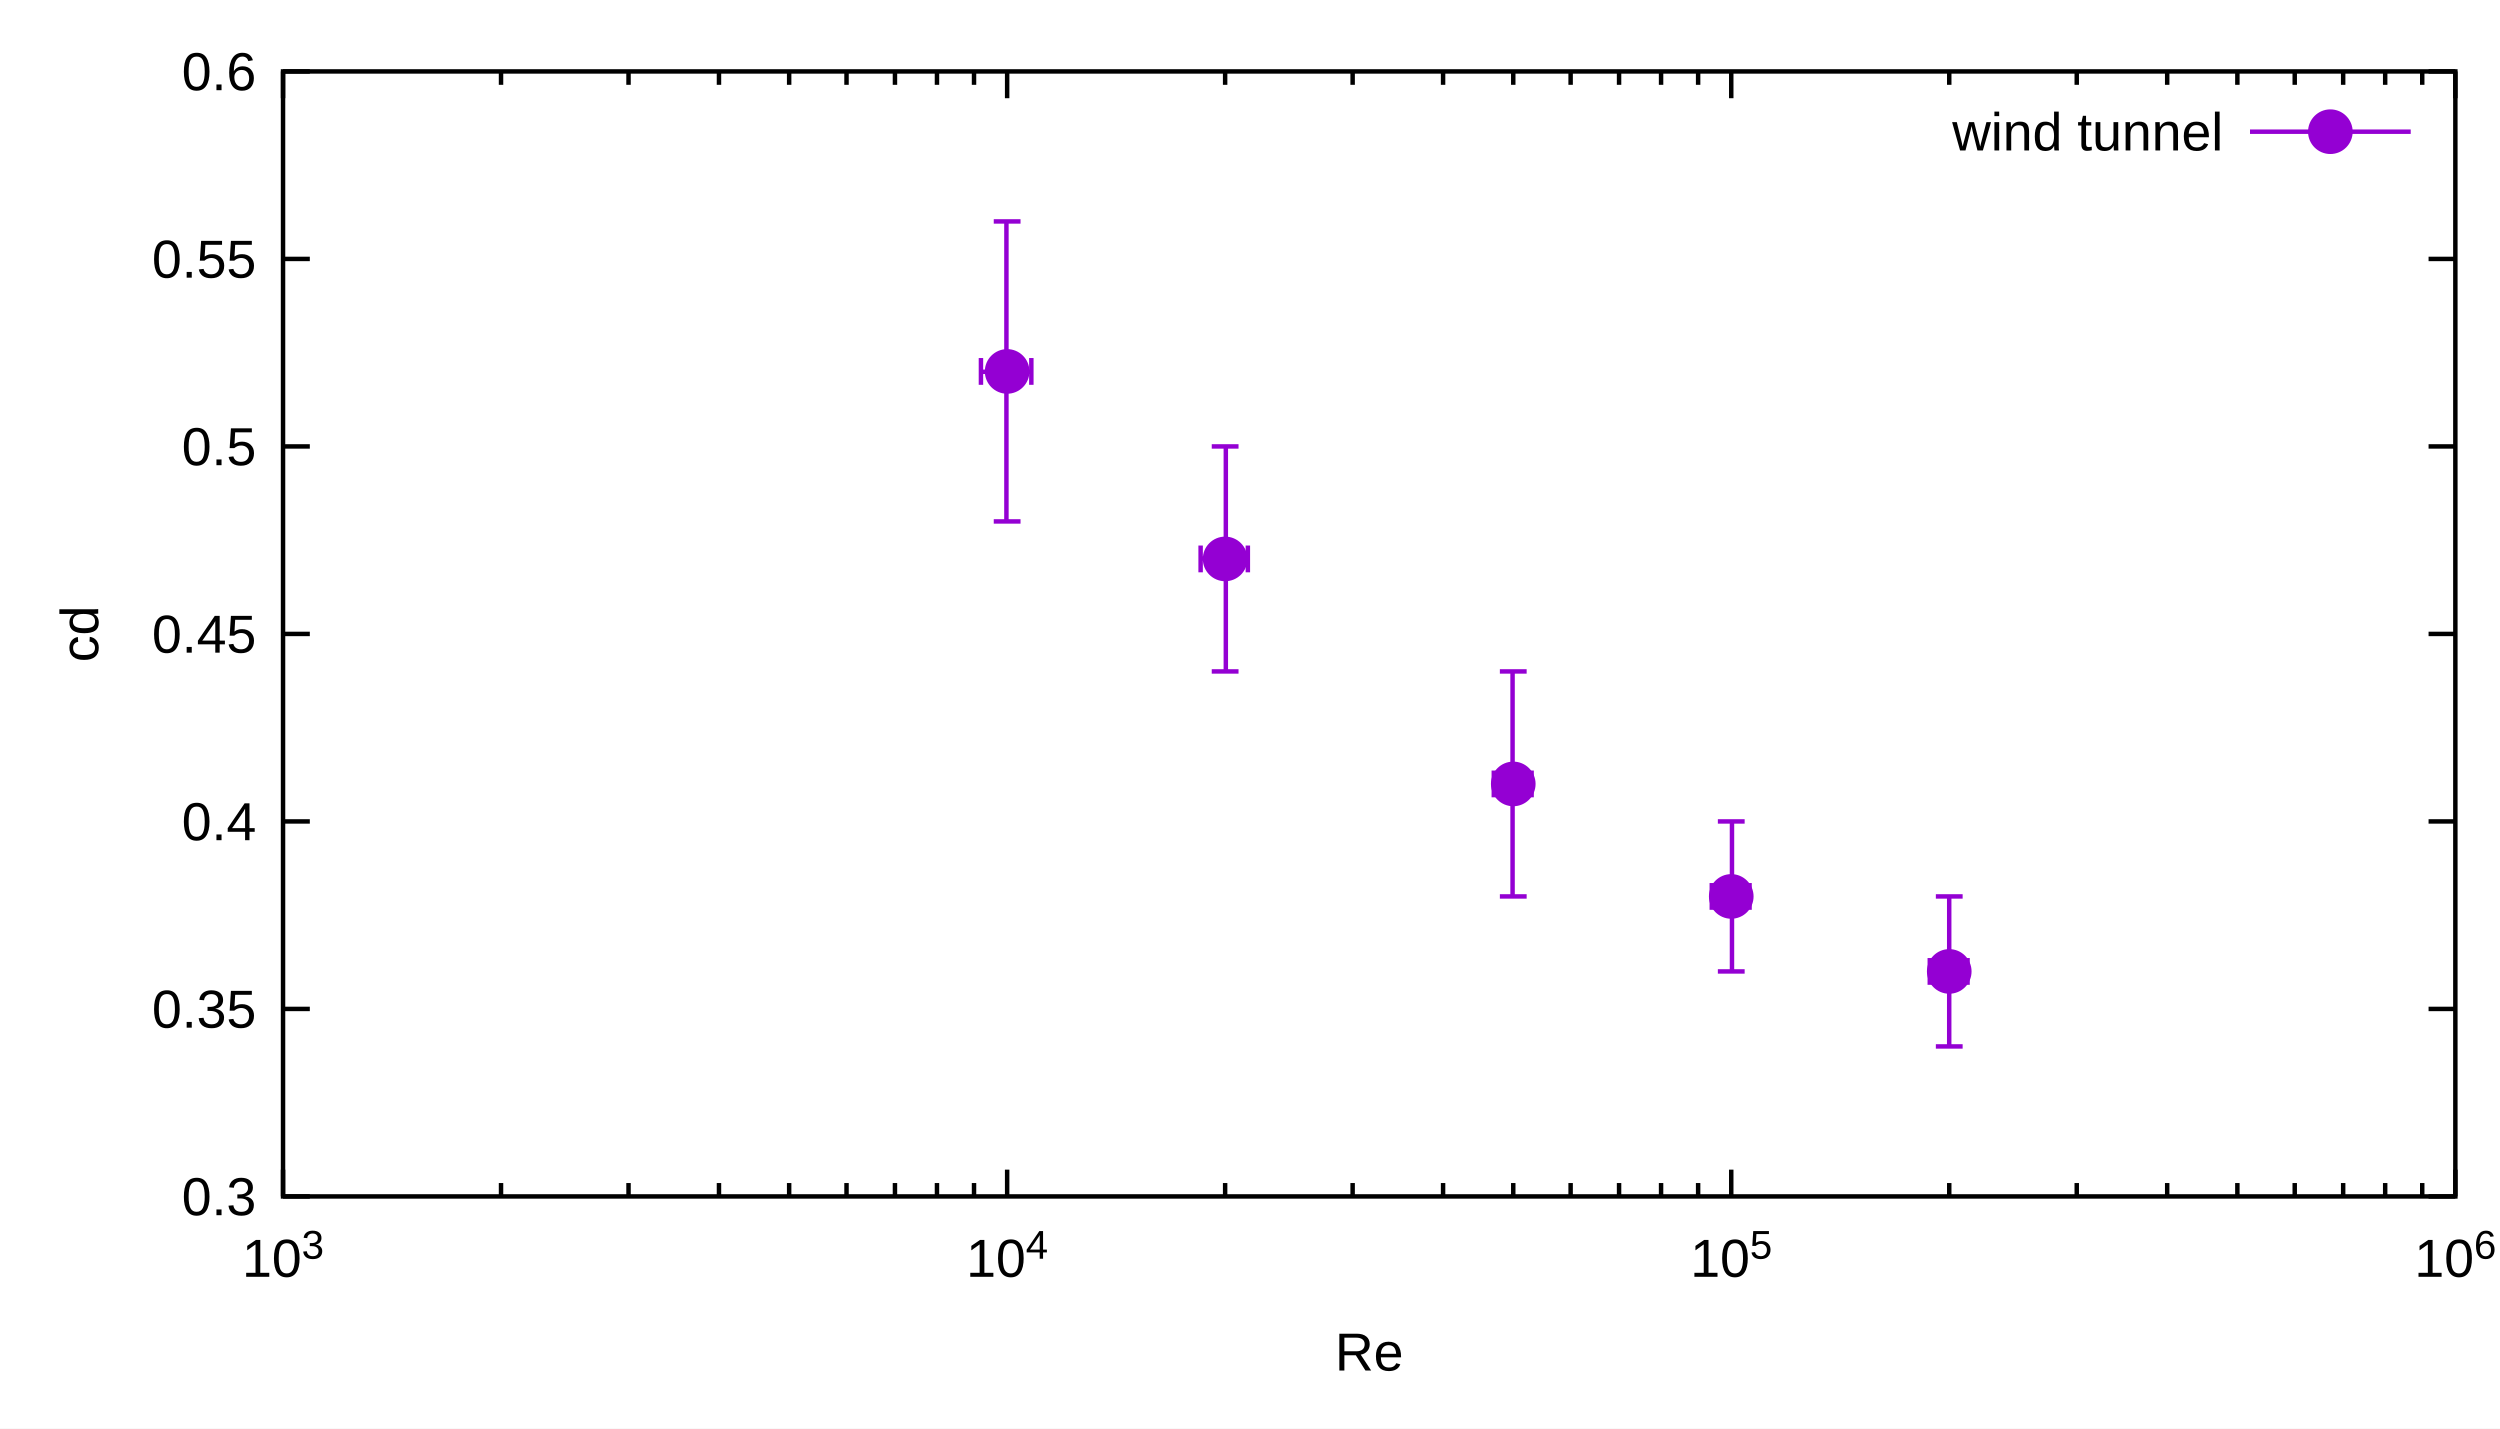
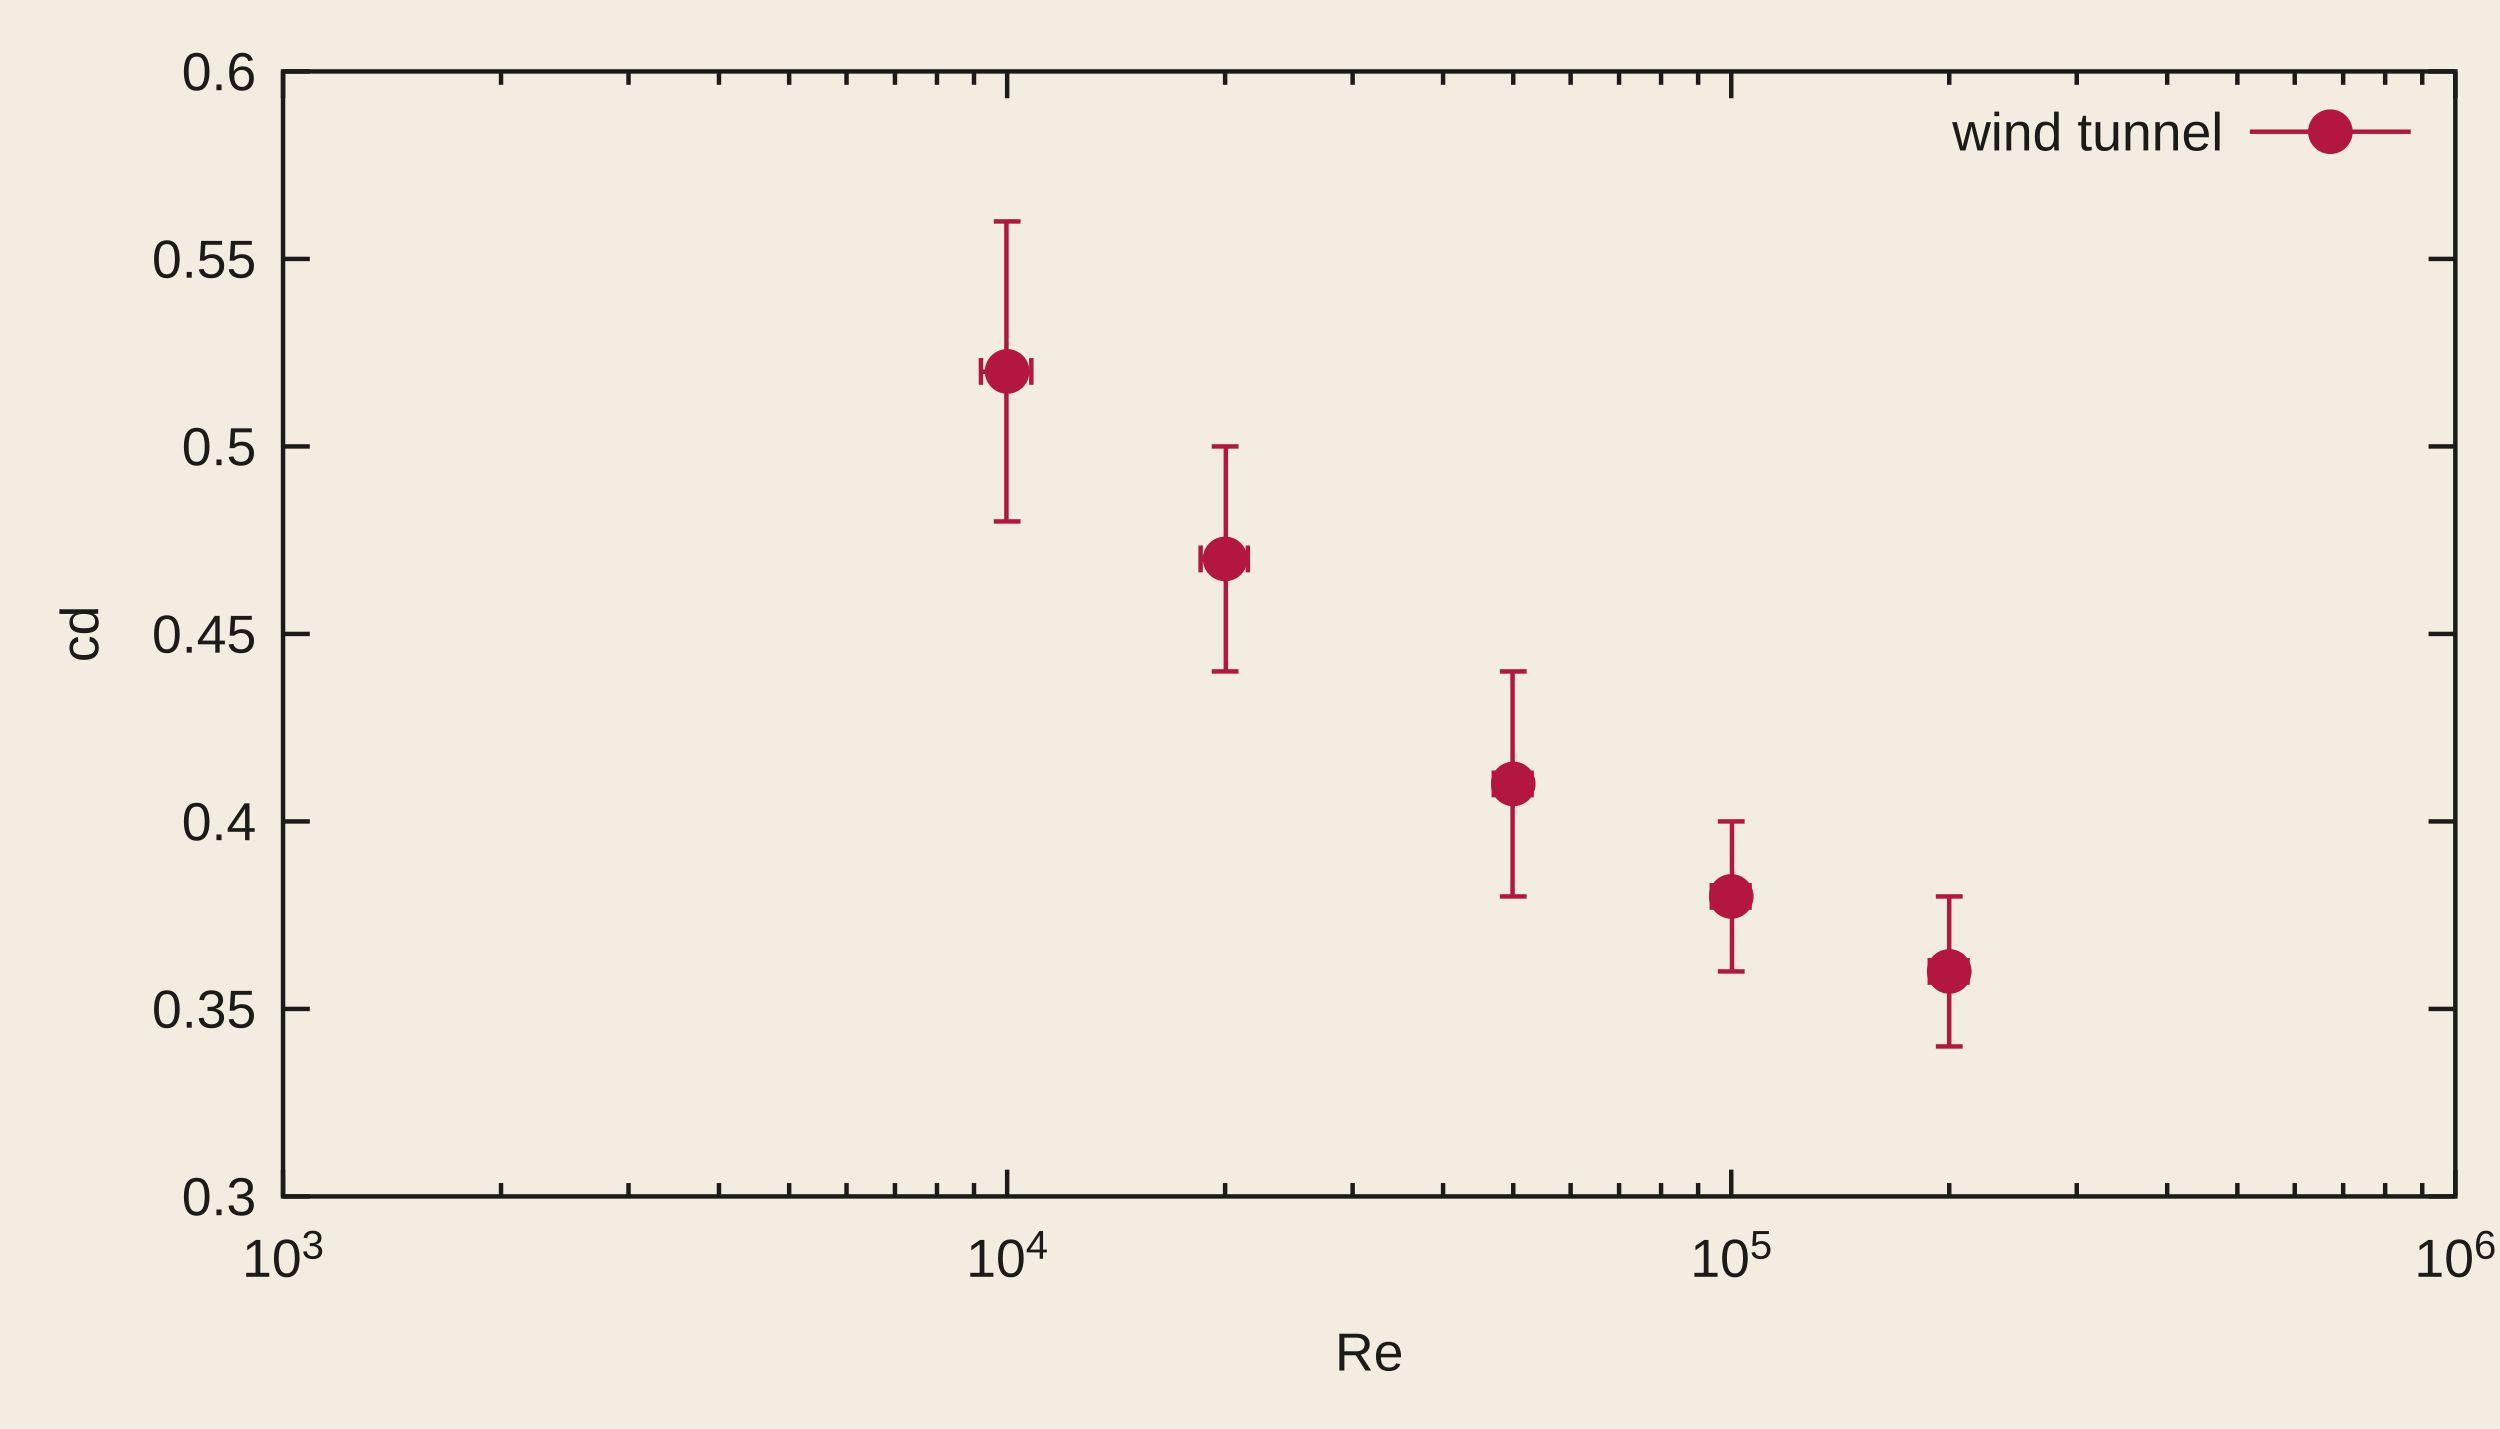
- <svg xmlns="http://www.w3.org/2000/svg" width="560" height="320" viewBox="0 0 560 320" font-family="Arial,Helvetica,sans-serif" font-size="12">
-   <rect x="0" y="0" width="560" height="320" fill="white" stroke="none" stroke-width="0" />
+ <svg xmlns="http://www.w3.org/2000/svg" width="560" height="320" viewBox="0 0 560 320" font-family="Arial,Helvetica,sans-serif" font-size="12" fill="#1d1b18" data-theme="washi" data-frame="#1d1b18" data-grid-color="#a69a85">
+   <rect x="0" y="0" width="560" height="320" fill="#f3ede1" stroke="none" stroke-width="0" />
  <g class="fs-axes" data-area="63.4 550 16 268" data-x="1e3 1e6" data-y="3e-1 6e-1" data-log="1 0" data-grid="0" data-font-size="12">
    <g class="fs-grid" display="none">
-       <polyline fill="none" stroke="#a0a0a0" stroke-width="0.5" stroke-dasharray="2,3" points="63.4,268 63.4,16" />
-       <polyline fill="none" stroke="#a0a0a0" stroke-width="0.5" stroke-dasharray="2,3" points="225.6,268 225.6,16" />
-       <polyline fill="none" stroke="#a0a0a0" stroke-width="0.5" stroke-dasharray="2,3" points="387.8,268 387.8,16" />
-       <polyline fill="none" stroke="#a0a0a0" stroke-width="0.5" stroke-dasharray="2,3" points="550,268 550,16" />
-       <polyline fill="none" stroke="#a0a0a0" stroke-width="0.5" stroke-dasharray="2,3" points="63.4,268 550,268" />
-       <polyline fill="none" stroke="#a0a0a0" stroke-width="0.5" stroke-dasharray="2,3" points="63.4,226 550,226" />
-       <polyline fill="none" stroke="#a0a0a0" stroke-width="0.5" stroke-dasharray="2,3" points="63.4,184 550,184" />
-       <polyline fill="none" stroke="#a0a0a0" stroke-width="0.5" stroke-dasharray="2,3" points="63.4,142 550,142" />
-       <polyline fill="none" stroke="#a0a0a0" stroke-width="0.5" stroke-dasharray="2,3" points="63.4,100 550,100" />
-       <polyline fill="none" stroke="#a0a0a0" stroke-width="0.5" stroke-dasharray="2,3" points="63.4,58 550,58" />
-       <polyline fill="none" stroke="#a0a0a0" stroke-width="0.5" stroke-dasharray="2,3" points="63.4,16 550,16" />
+       <polyline fill="none" stroke="#a69a85" stroke-width="0.5" stroke-dasharray="2,3" points="63.4,268 63.4,16" />
+       <polyline fill="none" stroke="#a69a85" stroke-width="0.5" stroke-dasharray="2,3" points="225.6,268 225.6,16" />
+       <polyline fill="none" stroke="#a69a85" stroke-width="0.5" stroke-dasharray="2,3" points="387.8,268 387.8,16" />
+       <polyline fill="none" stroke="#a69a85" stroke-width="0.5" stroke-dasharray="2,3" points="550,268 550,16" />
+       <polyline fill="none" stroke="#a69a85" stroke-width="0.5" stroke-dasharray="2,3" points="63.4,268 550,268" />
+       <polyline fill="none" stroke="#a69a85" stroke-width="0.5" stroke-dasharray="2,3" points="63.4,226 550,226" />
+       <polyline fill="none" stroke="#a69a85" stroke-width="0.5" stroke-dasharray="2,3" points="63.4,184 550,184" />
+       <polyline fill="none" stroke="#a69a85" stroke-width="0.5" stroke-dasharray="2,3" points="63.4,142 550,142" />
+       <polyline fill="none" stroke="#a69a85" stroke-width="0.5" stroke-dasharray="2,3" points="63.4,100 550,100" />
+       <polyline fill="none" stroke="#a69a85" stroke-width="0.5" stroke-dasharray="2,3" points="63.4,58 550,58" />
+       <polyline fill="none" stroke="#a69a85" stroke-width="0.5" stroke-dasharray="2,3" points="63.4,16 550,16" />
    </g>
    <svg class="fs-plot" x="63.4" y="16" width="486.6" height="252" viewBox="0 0 1 1" preserveAspectRatio="none" overflow="hidden">
      <g class="fs-series" data-series="1">
-         <path class="fs-ybars" data-cap="6" fill="none" stroke="#9400d3" stroke-width="1" vector-effect="non-scaling-stroke" d="M0.333,0.4L0.333,0.133M0.434,0.533L0.434,0.333M0.566,0.733L0.566,0.533M0.667,0.8L0.667,0.667 M0.767,0.867L0.767,0.733" />
-         <path class="fs-xbars" data-cap="6" fill="none" stroke="#9400d3" stroke-width="1" vector-effect="non-scaling-stroke" d="M0.321,0.267L0.344,0.267M0.422,0.433L0.444,0.433M0.557,0.633L0.575,0.633M0.658,0.733L0.675,0.733 M0.758,0.8L0.775,0.8" />
-         <path class="fs-pts" data-pt="7" data-size="9" data-lw="1" data-color="#9400d3" fill="none" stroke="none" d="M0.333,0.267 M0.434,0.433 M0.566,0.633 M0.667,0.733 M0.767,0.8" />
+         <path class="fs-ybars" data-cap="6" fill="none" stroke="#b3163f" stroke-width="1" vector-effect="non-scaling-stroke" d="M0.333,0.4L0.333,0.133M0.434,0.533L0.434,0.333M0.566,0.733L0.566,0.533M0.667,0.8L0.667,0.667 M0.767,0.867L0.767,0.733" />
+         <path class="fs-xbars" data-cap="6" fill="none" stroke="#b3163f" stroke-width="1" vector-effect="non-scaling-stroke" d="M0.321,0.267L0.344,0.267M0.422,0.433L0.444,0.433M0.557,0.633L0.575,0.633M0.658,0.733L0.675,0.733 M0.758,0.8L0.775,0.8" />
+         <path class="fs-pts" data-pt="7" data-size="9" data-lw="1" data-color="#b3163f" fill="none" stroke="none" d="M0.333,0.267 M0.434,0.433 M0.566,0.633 M0.667,0.733 M0.767,0.8" />
      </g>
    </svg>
    <svg class="fs-caps" x="63.4" y="16" width="486.6" height="252" viewBox="0 0 486.6 252" overflow="hidden">
      <g data-series="1">
-         <line x1="159.2" y1="100.8" x2="165.2" y2="100.8" stroke="#9400d3" stroke-width="1" />
-         <line x1="159.2" y1="33.6" x2="165.2" y2="33.6" stroke="#9400d3" stroke-width="1" />
-         <line x1="208.03" y1="134.4" x2="214.03" y2="134.4" stroke="#9400d3" stroke-width="1" />
-         <line x1="208.03" y1="84" x2="214.03" y2="84" stroke="#9400d3" stroke-width="1" />
-         <line x1="272.57" y1="184.8" x2="278.57" y2="184.8" stroke="#9400d3" stroke-width="1" />
-         <line x1="272.57" y1="134.4" x2="278.57" y2="134.4" stroke="#9400d3" stroke-width="1" />
-         <line x1="321.4" y1="201.6" x2="327.4" y2="201.6" stroke="#9400d3" stroke-width="1" />
-         <line x1="321.4" y1="168" x2="327.4" y2="168" stroke="#9400d3" stroke-width="1" />
-         <line x1="370.23" y1="218.4" x2="376.23" y2="218.4" stroke="#9400d3" stroke-width="1" />
-         <line x1="370.23" y1="184.8" x2="376.23" y2="184.8" stroke="#9400d3" stroke-width="1" />
+         <line x1="159.2" y1="100.8" x2="165.2" y2="100.8" stroke="#b3163f" stroke-width="1" />
+         <line x1="159.2" y1="33.6" x2="165.2" y2="33.6" stroke="#b3163f" stroke-width="1" />
+         <line x1="208.03" y1="134.4" x2="214.03" y2="134.4" stroke="#b3163f" stroke-width="1" />
+         <line x1="208.03" y1="84" x2="214.03" y2="84" stroke="#b3163f" stroke-width="1" />
+         <line x1="272.57" y1="184.8" x2="278.57" y2="184.8" stroke="#b3163f" stroke-width="1" />
+         <line x1="272.57" y1="134.4" x2="278.57" y2="134.4" stroke="#b3163f" stroke-width="1" />
+         <line x1="321.4" y1="201.6" x2="327.4" y2="201.6" stroke="#b3163f" stroke-width="1" />
+         <line x1="321.4" y1="168" x2="327.4" y2="168" stroke="#b3163f" stroke-width="1" />
+         <line x1="370.23" y1="218.4" x2="376.23" y2="218.4" stroke="#b3163f" stroke-width="1" />
+         <line x1="370.23" y1="184.8" x2="376.23" y2="184.8" stroke="#b3163f" stroke-width="1" />
      </g>
      <g data-series="1">
-         <line x1="156.33" y1="64.2" x2="156.33" y2="70.2" stroke="#9400d3" stroke-width="1" />
-         <line x1="167.62" y1="64.2" x2="167.62" y2="70.2" stroke="#9400d3" stroke-width="1" />
-         <line x1="205.54" y1="106.2" x2="205.54" y2="112.2" stroke="#9400d3" stroke-width="1" />
-         <line x1="216.12" y1="106.2" x2="216.12" y2="112.2" stroke="#9400d3" stroke-width="1" />
-         <line x1="271.21" y1="156.6" x2="271.21" y2="162.6" stroke="#9400d3" stroke-width="1" />
-         <line x1="279.68" y1="156.6" x2="279.68" y2="162.6" stroke="#9400d3" stroke-width="1" />
-         <line x1="320.04" y1="181.8" x2="320.04" y2="187.8" stroke="#9400d3" stroke-width="1" />
-         <line x1="328.5" y1="181.8" x2="328.5" y2="187.8" stroke="#9400d3" stroke-width="1" />
-         <line x1="368.87" y1="198.6" x2="368.87" y2="204.6" stroke="#9400d3" stroke-width="1" />
-         <line x1="377.33" y1="198.6" x2="377.33" y2="204.6" stroke="#9400d3" stroke-width="1" />
+         <line x1="156.33" y1="64.2" x2="156.33" y2="70.2" stroke="#b3163f" stroke-width="1" />
+         <line x1="167.62" y1="64.2" x2="167.62" y2="70.2" stroke="#b3163f" stroke-width="1" />
+         <line x1="205.54" y1="106.2" x2="205.54" y2="112.2" stroke="#b3163f" stroke-width="1" />
+         <line x1="216.12" y1="106.2" x2="216.12" y2="112.2" stroke="#b3163f" stroke-width="1" />
+         <line x1="271.21" y1="156.6" x2="271.21" y2="162.6" stroke="#b3163f" stroke-width="1" />
+         <line x1="279.68" y1="156.6" x2="279.68" y2="162.6" stroke="#b3163f" stroke-width="1" />
+         <line x1="320.04" y1="181.8" x2="320.04" y2="187.8" stroke="#b3163f" stroke-width="1" />
+         <line x1="328.5" y1="181.8" x2="328.5" y2="187.8" stroke="#b3163f" stroke-width="1" />
+         <line x1="368.87" y1="198.6" x2="368.87" y2="204.6" stroke="#b3163f" stroke-width="1" />
+         <line x1="377.33" y1="198.6" x2="377.33" y2="204.6" stroke="#b3163f" stroke-width="1" />
      </g>
    </svg>
    <svg class="fs-marks" x="63.4" y="16" width="486.6" height="252" viewBox="0 0 486.6 252" overflow="hidden">
-       <path data-series="1" fill="#9400d3" stroke="#9400d3" stroke-width="1" d="M157.7,67.2A4.5,4.5 0 1 0 166.7,67.2A4.5,4.5 0 1 0 157.7,67.2ZM206.53,109.2A4.5,4.5 0 1 0 215.53,109.2A4.5,4.5 0 1 0 206.53,109.2ZM271.07,159.6A4.5,4.5 0 1 0 280.07,159.6A4.5,4.5 0 1 0 271.07,159.6ZM319.9,184.8A4.5,4.5 0 1 0 328.9,184.8A4.5,4.5 0 1 0 319.9,184.8ZM368.73,201.6A4.5,4.5 0 1 0 377.73,201.6A4.5,4.5 0 1 0 368.73,201.6Z" />
+       <path data-series="1" fill="#b3163f" stroke="#b3163f" stroke-width="1" d="M157.7,67.2A4.5,4.5 0 1 0 166.7,67.2A4.5,4.5 0 1 0 157.7,67.2ZM206.53,109.2A4.5,4.5 0 1 0 215.53,109.2A4.5,4.5 0 1 0 206.53,109.2ZM271.07,159.6A4.5,4.5 0 1 0 280.07,159.6A4.5,4.5 0 1 0 271.07,159.6ZM319.9,184.8A4.5,4.5 0 1 0 328.9,184.8A4.5,4.5 0 1 0 319.9,184.8ZM368.73,201.6A4.5,4.5 0 1 0 377.73,201.6A4.5,4.5 0 1 0 368.73,201.6Z" />
    </svg>
-     <rect x="63.4" y="16" width="486.6" height="252" fill="none" stroke="black" stroke-width="1" />
+     <rect x="63.4" y="16" width="486.6" height="252" fill="none" stroke="#1d1b18" stroke-width="1" />
    <g class="fs-xticks">
-       <polyline fill="none" stroke="black" stroke-width="1" points="63.4,268 63.4,262" />
-       <polyline fill="none" stroke="black" stroke-width="1" points="63.4,16 63.4,22" />
+       <polyline fill="none" stroke="#1d1b18" stroke-width="1" points="63.4,268 63.4,262" />
+       <polyline fill="none" stroke="#1d1b18" stroke-width="1" points="63.4,16 63.4,22" />
      <text x="63.4" y="286" text-anchor="middle">10<tspan dy="-0.45em" font-size="0.75em">3</tspan>
      </text>
-       <polyline fill="none" stroke="black" stroke-width="1" points="225.6,268 225.6,262" />
-       <polyline fill="none" stroke="black" stroke-width="1" points="225.6,16 225.6,22" />
+       <polyline fill="none" stroke="#1d1b18" stroke-width="1" points="225.6,268 225.6,262" />
+       <polyline fill="none" stroke="#1d1b18" stroke-width="1" points="225.6,16 225.6,22" />
      <text x="225.6" y="286" text-anchor="middle">10<tspan dy="-0.45em" font-size="0.75em">4</tspan>
      </text>
-       <polyline fill="none" stroke="black" stroke-width="1" points="387.8,268 387.8,262" />
-       <polyline fill="none" stroke="black" stroke-width="1" points="387.8,16 387.8,22" />
+       <polyline fill="none" stroke="#1d1b18" stroke-width="1" points="387.8,268 387.8,262" />
+       <polyline fill="none" stroke="#1d1b18" stroke-width="1" points="387.8,16 387.8,22" />
      <text x="387.8" y="286" text-anchor="middle">10<tspan dy="-0.45em" font-size="0.75em">5</tspan>
      </text>
-       <polyline fill="none" stroke="black" stroke-width="1" points="550,268 550,262" />
-       <polyline fill="none" stroke="black" stroke-width="1" points="550,16 550,22" />
+       <polyline fill="none" stroke="#1d1b18" stroke-width="1" points="550,268 550,262" />
+       <polyline fill="none" stroke="#1d1b18" stroke-width="1" points="550,16 550,22" />
      <text x="550" y="286" text-anchor="middle">10<tspan dy="-0.45em" font-size="0.75em">6</tspan>
      </text>
-       <polyline fill="none" stroke="black" stroke-width="1" points="112.23,268 112.23,265" />
-       <polyline fill="none" stroke="black" stroke-width="1" points="112.23,16 112.23,19" />
-       <polyline fill="none" stroke="black" stroke-width="1" points="140.79,268 140.79,265" />
-       <polyline fill="none" stroke="black" stroke-width="1" points="140.79,16 140.79,19" />
-       <polyline fill="none" stroke="black" stroke-width="1" points="161.05,268 161.05,265" />
-       <polyline fill="none" stroke="black" stroke-width="1" points="161.05,16 161.05,19" />
-       <polyline fill="none" stroke="black" stroke-width="1" points="176.77,268 176.77,265" />
-       <polyline fill="none" stroke="black" stroke-width="1" points="176.77,16 176.77,19" />
-       <polyline fill="none" stroke="black" stroke-width="1" points="189.62,268 189.62,265" />
-       <polyline fill="none" stroke="black" stroke-width="1" points="189.62,16 189.62,19" />
-       <polyline fill="none" stroke="black" stroke-width="1" points="200.47,268 200.47,265" />
-       <polyline fill="none" stroke="black" stroke-width="1" points="200.47,16 200.47,19" />
-       <polyline fill="none" stroke="black" stroke-width="1" points="209.88,268 209.88,265" />
-       <polyline fill="none" stroke="black" stroke-width="1" points="209.88,16 209.88,19" />
-       <polyline fill="none" stroke="black" stroke-width="1" points="218.18,268 218.18,265" />
-       <polyline fill="none" stroke="black" stroke-width="1" points="218.18,16 218.18,19" />
-       <polyline fill="none" stroke="black" stroke-width="1" points="274.43,268 274.43,265" />
-       <polyline fill="none" stroke="black" stroke-width="1" points="274.43,16 274.43,19" />
-       <polyline fill="none" stroke="black" stroke-width="1" points="302.99,268 302.99,265" />
-       <polyline fill="none" stroke="black" stroke-width="1" points="302.99,16 302.99,19" />
-       <polyline fill="none" stroke="black" stroke-width="1" points="323.25,268 323.25,265" />
-       <polyline fill="none" stroke="black" stroke-width="1" points="323.25,16 323.25,19" />
-       <polyline fill="none" stroke="black" stroke-width="1" points="338.97,268 338.97,265" />
-       <polyline fill="none" stroke="black" stroke-width="1" points="338.97,16 338.97,19" />
-       <polyline fill="none" stroke="black" stroke-width="1" points="351.82,268 351.82,265" />
-       <polyline fill="none" stroke="black" stroke-width="1" points="351.82,16 351.82,19" />
-       <polyline fill="none" stroke="black" stroke-width="1" points="362.67,268 362.67,265" />
-       <polyline fill="none" stroke="black" stroke-width="1" points="362.67,16 362.67,19" />
-       <polyline fill="none" stroke="black" stroke-width="1" points="372.08,268 372.08,265" />
-       <polyline fill="none" stroke="black" stroke-width="1" points="372.08,16 372.08,19" />
-       <polyline fill="none" stroke="black" stroke-width="1" points="380.38,268 380.38,265" />
-       <polyline fill="none" stroke="black" stroke-width="1" points="380.38,16 380.38,19" />
-       <polyline fill="none" stroke="black" stroke-width="1" points="436.63,268 436.63,265" />
-       <polyline fill="none" stroke="black" stroke-width="1" points="436.63,16 436.63,19" />
-       <polyline fill="none" stroke="black" stroke-width="1" points="465.19,268 465.19,265" />
-       <polyline fill="none" stroke="black" stroke-width="1" points="465.19,16 465.19,19" />
-       <polyline fill="none" stroke="black" stroke-width="1" points="485.45,268 485.45,265" />
-       <polyline fill="none" stroke="black" stroke-width="1" points="485.45,16 485.45,19" />
-       <polyline fill="none" stroke="black" stroke-width="1" points="501.17,268 501.17,265" />
-       <polyline fill="none" stroke="black" stroke-width="1" points="501.17,16 501.17,19" />
-       <polyline fill="none" stroke="black" stroke-width="1" points="514.02,268 514.02,265" />
-       <polyline fill="none" stroke="black" stroke-width="1" points="514.02,16 514.02,19" />
-       <polyline fill="none" stroke="black" stroke-width="1" points="524.87,268 524.87,265" />
-       <polyline fill="none" stroke="black" stroke-width="1" points="524.87,16 524.87,19" />
-       <polyline fill="none" stroke="black" stroke-width="1" points="534.28,268 534.28,265" />
-       <polyline fill="none" stroke="black" stroke-width="1" points="534.28,16 534.28,19" />
-       <polyline fill="none" stroke="black" stroke-width="1" points="542.58,268 542.58,265" />
-       <polyline fill="none" stroke="black" stroke-width="1" points="542.58,16 542.58,19" />
+       <polyline fill="none" stroke="#1d1b18" stroke-width="1" points="112.23,268 112.23,265" />
+       <polyline fill="none" stroke="#1d1b18" stroke-width="1" points="112.23,16 112.23,19" />
+       <polyline fill="none" stroke="#1d1b18" stroke-width="1" points="140.79,268 140.79,265" />
+       <polyline fill="none" stroke="#1d1b18" stroke-width="1" points="140.79,16 140.79,19" />
+       <polyline fill="none" stroke="#1d1b18" stroke-width="1" points="161.05,268 161.05,265" />
+       <polyline fill="none" stroke="#1d1b18" stroke-width="1" points="161.05,16 161.05,19" />
+       <polyline fill="none" stroke="#1d1b18" stroke-width="1" points="176.77,268 176.77,265" />
+       <polyline fill="none" stroke="#1d1b18" stroke-width="1" points="176.77,16 176.77,19" />
+       <polyline fill="none" stroke="#1d1b18" stroke-width="1" points="189.62,268 189.62,265" />
+       <polyline fill="none" stroke="#1d1b18" stroke-width="1" points="189.62,16 189.62,19" />
+       <polyline fill="none" stroke="#1d1b18" stroke-width="1" points="200.47,268 200.47,265" />
+       <polyline fill="none" stroke="#1d1b18" stroke-width="1" points="200.47,16 200.47,19" />
+       <polyline fill="none" stroke="#1d1b18" stroke-width="1" points="209.88,268 209.88,265" />
+       <polyline fill="none" stroke="#1d1b18" stroke-width="1" points="209.88,16 209.88,19" />
+       <polyline fill="none" stroke="#1d1b18" stroke-width="1" points="218.18,268 218.18,265" />
+       <polyline fill="none" stroke="#1d1b18" stroke-width="1" points="218.18,16 218.18,19" />
+       <polyline fill="none" stroke="#1d1b18" stroke-width="1" points="274.43,268 274.43,265" />
+       <polyline fill="none" stroke="#1d1b18" stroke-width="1" points="274.43,16 274.43,19" />
+       <polyline fill="none" stroke="#1d1b18" stroke-width="1" points="302.99,268 302.99,265" />
+       <polyline fill="none" stroke="#1d1b18" stroke-width="1" points="302.99,16 302.99,19" />
+       <polyline fill="none" stroke="#1d1b18" stroke-width="1" points="323.25,268 323.25,265" />
+       <polyline fill="none" stroke="#1d1b18" stroke-width="1" points="323.25,16 323.25,19" />
+       <polyline fill="none" stroke="#1d1b18" stroke-width="1" points="338.97,268 338.97,265" />
+       <polyline fill="none" stroke="#1d1b18" stroke-width="1" points="338.97,16 338.97,19" />
+       <polyline fill="none" stroke="#1d1b18" stroke-width="1" points="351.82,268 351.82,265" />
+       <polyline fill="none" stroke="#1d1b18" stroke-width="1" points="351.82,16 351.82,19" />
+       <polyline fill="none" stroke="#1d1b18" stroke-width="1" points="362.67,268 362.67,265" />
+       <polyline fill="none" stroke="#1d1b18" stroke-width="1" points="362.67,16 362.67,19" />
+       <polyline fill="none" stroke="#1d1b18" stroke-width="1" points="372.08,268 372.08,265" />
+       <polyline fill="none" stroke="#1d1b18" stroke-width="1" points="372.08,16 372.08,19" />
+       <polyline fill="none" stroke="#1d1b18" stroke-width="1" points="380.38,268 380.38,265" />
+       <polyline fill="none" stroke="#1d1b18" stroke-width="1" points="380.38,16 380.38,19" />
+       <polyline fill="none" stroke="#1d1b18" stroke-width="1" points="436.63,268 436.63,265" />
+       <polyline fill="none" stroke="#1d1b18" stroke-width="1" points="436.63,16 436.63,19" />
+       <polyline fill="none" stroke="#1d1b18" stroke-width="1" points="465.19,268 465.19,265" />
+       <polyline fill="none" stroke="#1d1b18" stroke-width="1" points="465.19,16 465.19,19" />
+       <polyline fill="none" stroke="#1d1b18" stroke-width="1" points="485.45,268 485.45,265" />
+       <polyline fill="none" stroke="#1d1b18" stroke-width="1" points="485.45,16 485.45,19" />
+       <polyline fill="none" stroke="#1d1b18" stroke-width="1" points="501.17,268 501.17,265" />
+       <polyline fill="none" stroke="#1d1b18" stroke-width="1" points="501.17,16 501.17,19" />
+       <polyline fill="none" stroke="#1d1b18" stroke-width="1" points="514.02,268 514.02,265" />
+       <polyline fill="none" stroke="#1d1b18" stroke-width="1" points="514.02,16 514.02,19" />
+       <polyline fill="none" stroke="#1d1b18" stroke-width="1" points="524.87,268 524.87,265" />
+       <polyline fill="none" stroke="#1d1b18" stroke-width="1" points="524.87,16 524.87,19" />
+       <polyline fill="none" stroke="#1d1b18" stroke-width="1" points="534.28,268 534.28,265" />
+       <polyline fill="none" stroke="#1d1b18" stroke-width="1" points="534.28,16 534.28,19" />
+       <polyline fill="none" stroke="#1d1b18" stroke-width="1" points="542.58,268 542.58,265" />
+       <polyline fill="none" stroke="#1d1b18" stroke-width="1" points="542.58,16 542.58,19" />
    </g>
    <g class="fs-yticks">
-       <polyline fill="none" stroke="black" stroke-width="1" points="63.4,268 69.4,268" />
-       <polyline fill="none" stroke="black" stroke-width="1" points="550,268 544,268" />
+       <polyline fill="none" stroke="#1d1b18" stroke-width="1" points="63.4,268 69.4,268" />
+       <polyline fill="none" stroke="#1d1b18" stroke-width="1" points="550,268 544,268" />
      <text x="57.4" y="272.2" text-anchor="end">0.3</text>
-       <polyline fill="none" stroke="black" stroke-width="1" points="63.4,226 69.4,226" />
-       <polyline fill="none" stroke="black" stroke-width="1" points="550,226 544,226" />
+       <polyline fill="none" stroke="#1d1b18" stroke-width="1" points="63.4,226 69.4,226" />
+       <polyline fill="none" stroke="#1d1b18" stroke-width="1" points="550,226 544,226" />
      <text x="57.4" y="230.2" text-anchor="end">0.35</text>
-       <polyline fill="none" stroke="black" stroke-width="1" points="63.4,184 69.4,184" />
-       <polyline fill="none" stroke="black" stroke-width="1" points="550,184 544,184" />
+       <polyline fill="none" stroke="#1d1b18" stroke-width="1" points="63.4,184 69.4,184" />
+       <polyline fill="none" stroke="#1d1b18" stroke-width="1" points="550,184 544,184" />
      <text x="57.4" y="188.2" text-anchor="end">0.4</text>
-       <polyline fill="none" stroke="black" stroke-width="1" points="63.4,142 69.4,142" />
-       <polyline fill="none" stroke="black" stroke-width="1" points="550,142 544,142" />
+       <polyline fill="none" stroke="#1d1b18" stroke-width="1" points="63.4,142 69.4,142" />
+       <polyline fill="none" stroke="#1d1b18" stroke-width="1" points="550,142 544,142" />
      <text x="57.4" y="146.2" text-anchor="end">0.45</text>
-       <polyline fill="none" stroke="black" stroke-width="1" points="63.4,100 69.4,100" />
-       <polyline fill="none" stroke="black" stroke-width="1" points="550,100 544,100" />
+       <polyline fill="none" stroke="#1d1b18" stroke-width="1" points="63.4,100 69.4,100" />
+       <polyline fill="none" stroke="#1d1b18" stroke-width="1" points="550,100 544,100" />
      <text x="57.4" y="104.2" text-anchor="end">0.5</text>
-       <polyline fill="none" stroke="black" stroke-width="1" points="63.4,58 69.4,58" />
-       <polyline fill="none" stroke="black" stroke-width="1" points="550,58 544,58" />
+       <polyline fill="none" stroke="#1d1b18" stroke-width="1" points="63.4,58 69.4,58" />
+       <polyline fill="none" stroke="#1d1b18" stroke-width="1" points="550,58 544,58" />
      <text x="57.4" y="62.2" text-anchor="end">0.55</text>
-       <polyline fill="none" stroke="black" stroke-width="1" points="63.4,16 69.4,16" />
-       <polyline fill="none" stroke="black" stroke-width="1" points="550,16 544,16" />
+       <polyline fill="none" stroke="#1d1b18" stroke-width="1" points="63.4,16 69.4,16" />
+       <polyline fill="none" stroke="#1d1b18" stroke-width="1" points="550,16 544,16" />
      <text x="57.4" y="20.2" text-anchor="end">0.6</text>
    </g>
    <text x="306.7" y="307" text-anchor="middle">Re</text>
    <text x="22" y="142" text-anchor="middle" transform="rotate(-90 22 142)">cd</text>
    <g class="fs-key-entry" data-series="1">
-       <polyline fill="none" stroke="#9400d3" stroke-width="1" points="522,24.7 522,34.3" />
-       <polyline fill="none" stroke="#9400d3" stroke-width="1" points="504,29.5 540,29.5" />
-       <path fill="#9400d3" stroke="#9400d3" stroke-width="1" d="M517.5,29.5A4.5,4.5 0 1 0 526.5,29.5A4.5,4.5 0 1 0 517.5,29.5Z" />
+       <polyline fill="none" stroke="#b3163f" stroke-width="1" points="522,24.7 522,34.3" />
+       <polyline fill="none" stroke="#b3163f" stroke-width="1" points="504,29.5 540,29.5" />
+       <path fill="#b3163f" stroke="#b3163f" stroke-width="1" d="M517.5,29.5A4.5,4.5 0 1 0 526.5,29.5A4.5,4.5 0 1 0 517.5,29.5Z" />
      <text x="498" y="33.7" text-anchor="end">wind tunnel</text>
    </g>
  </g>
</svg>
